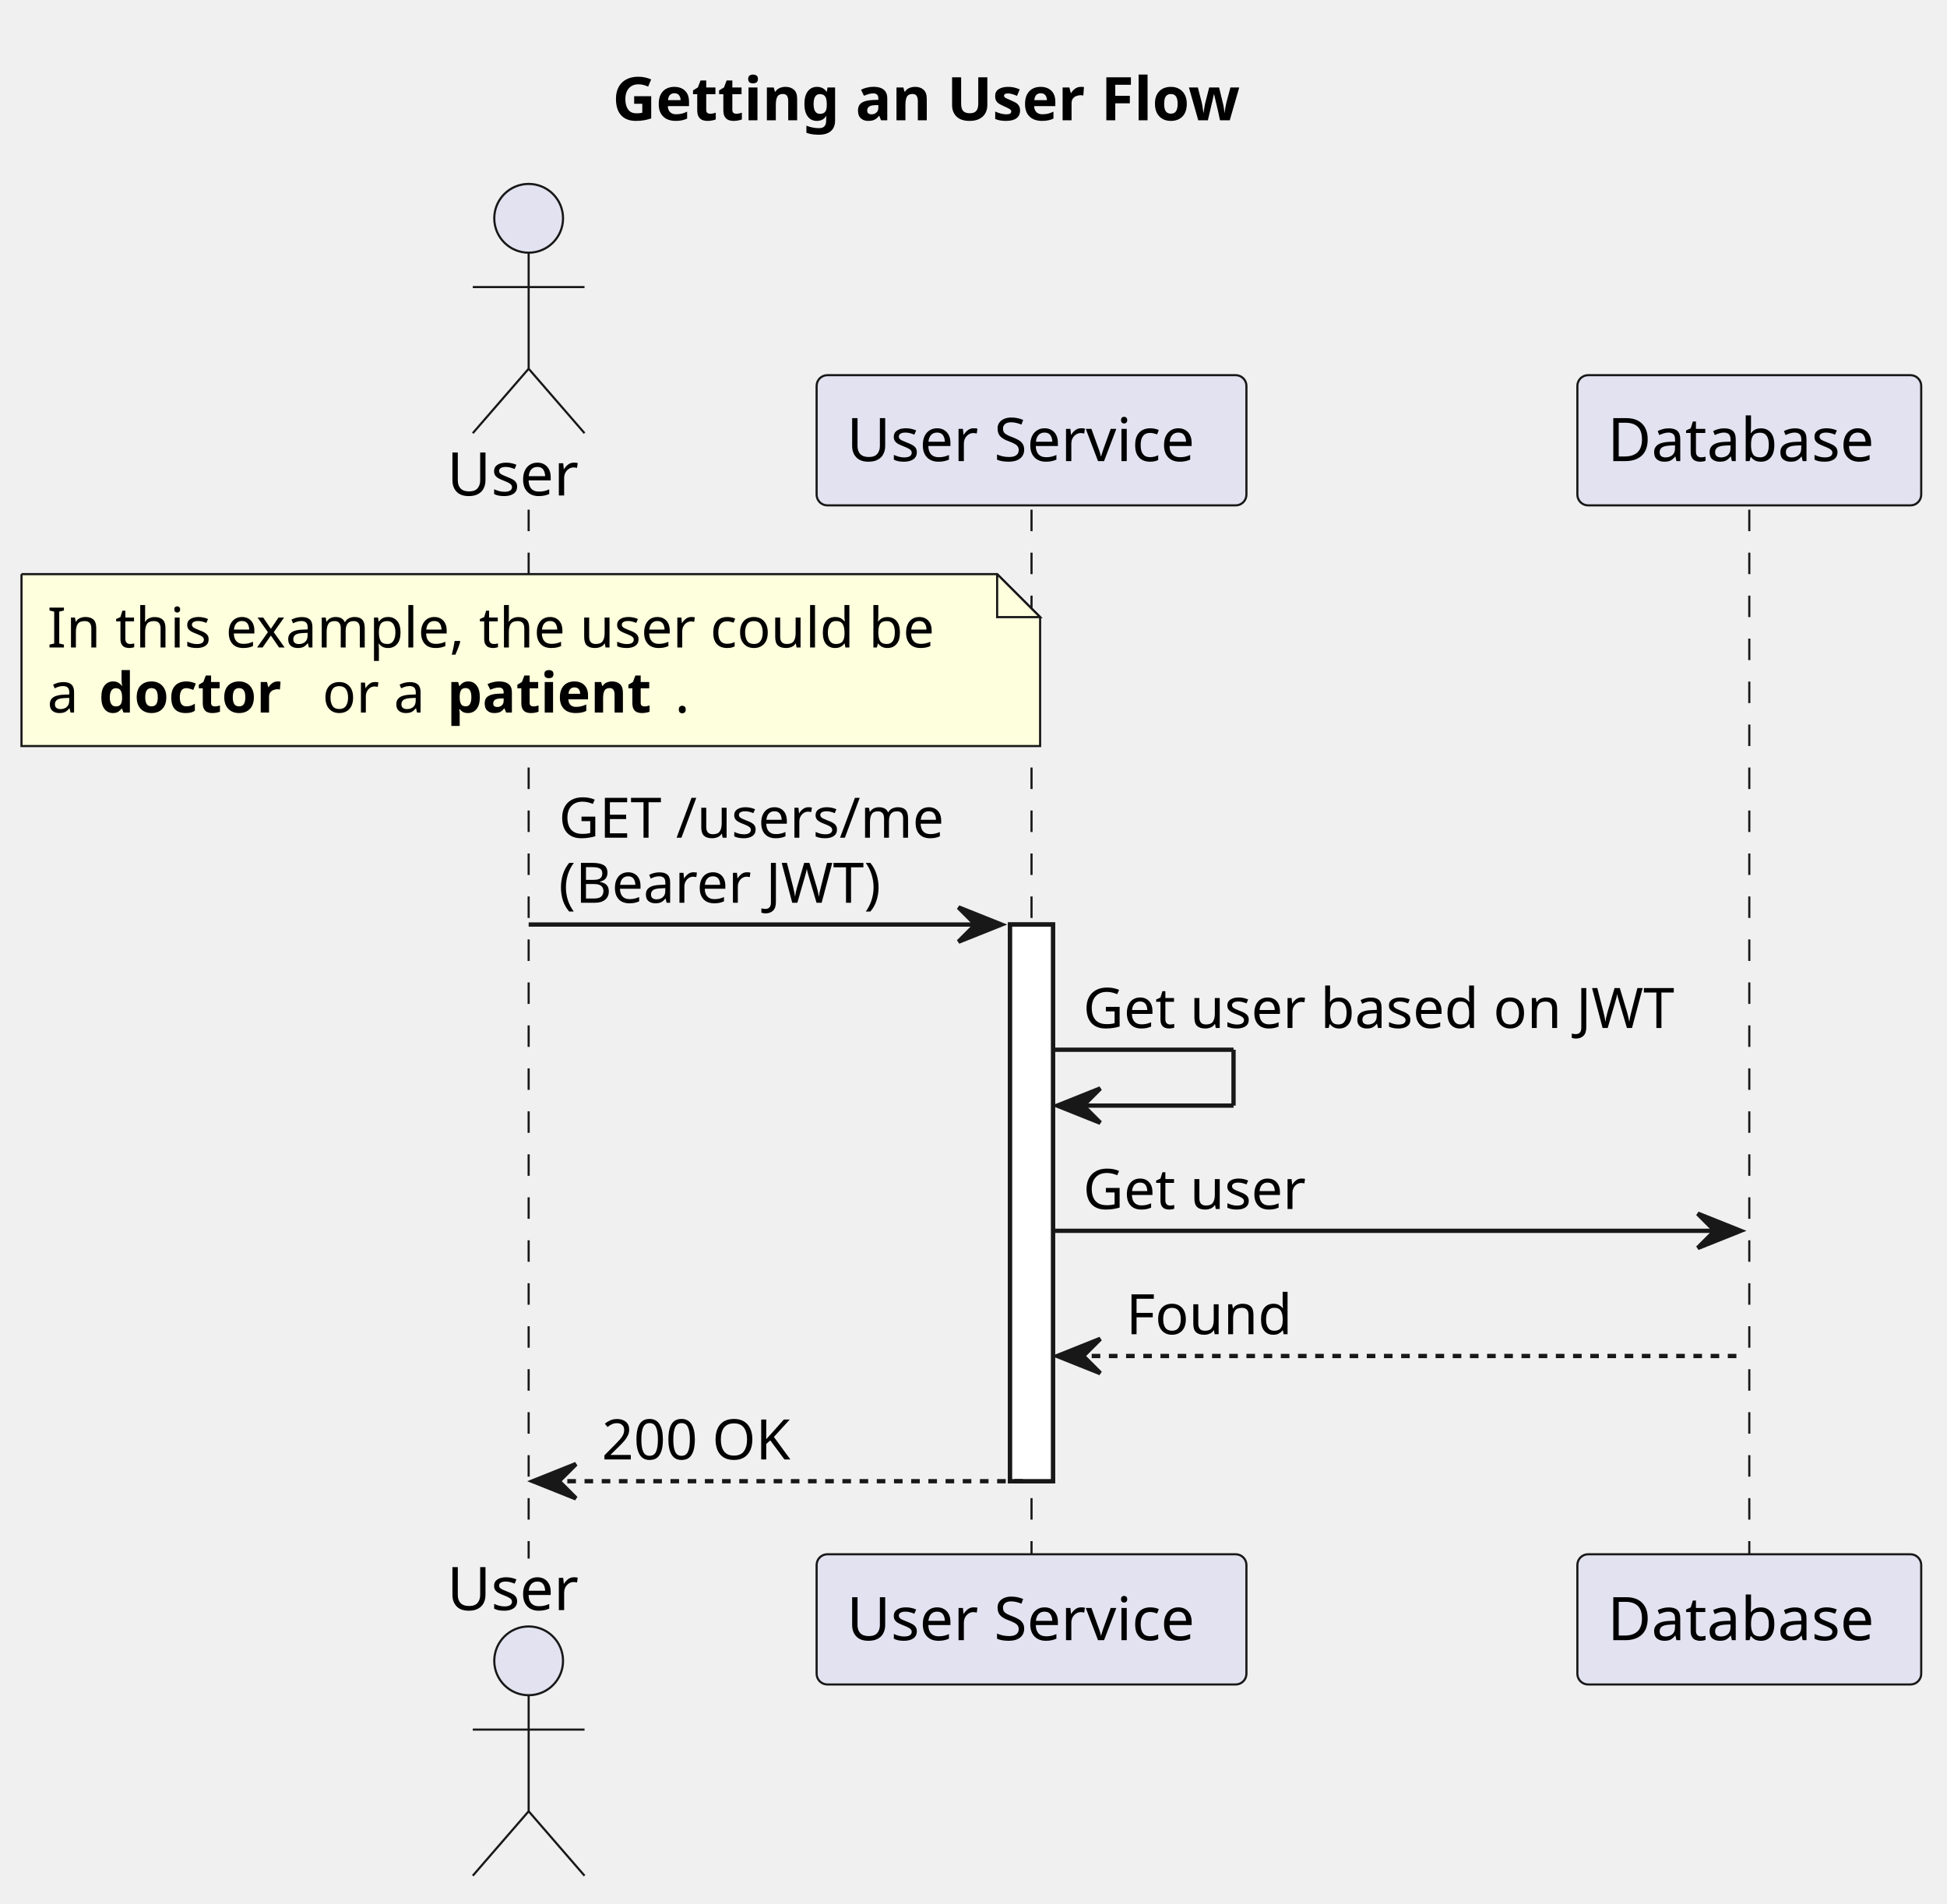
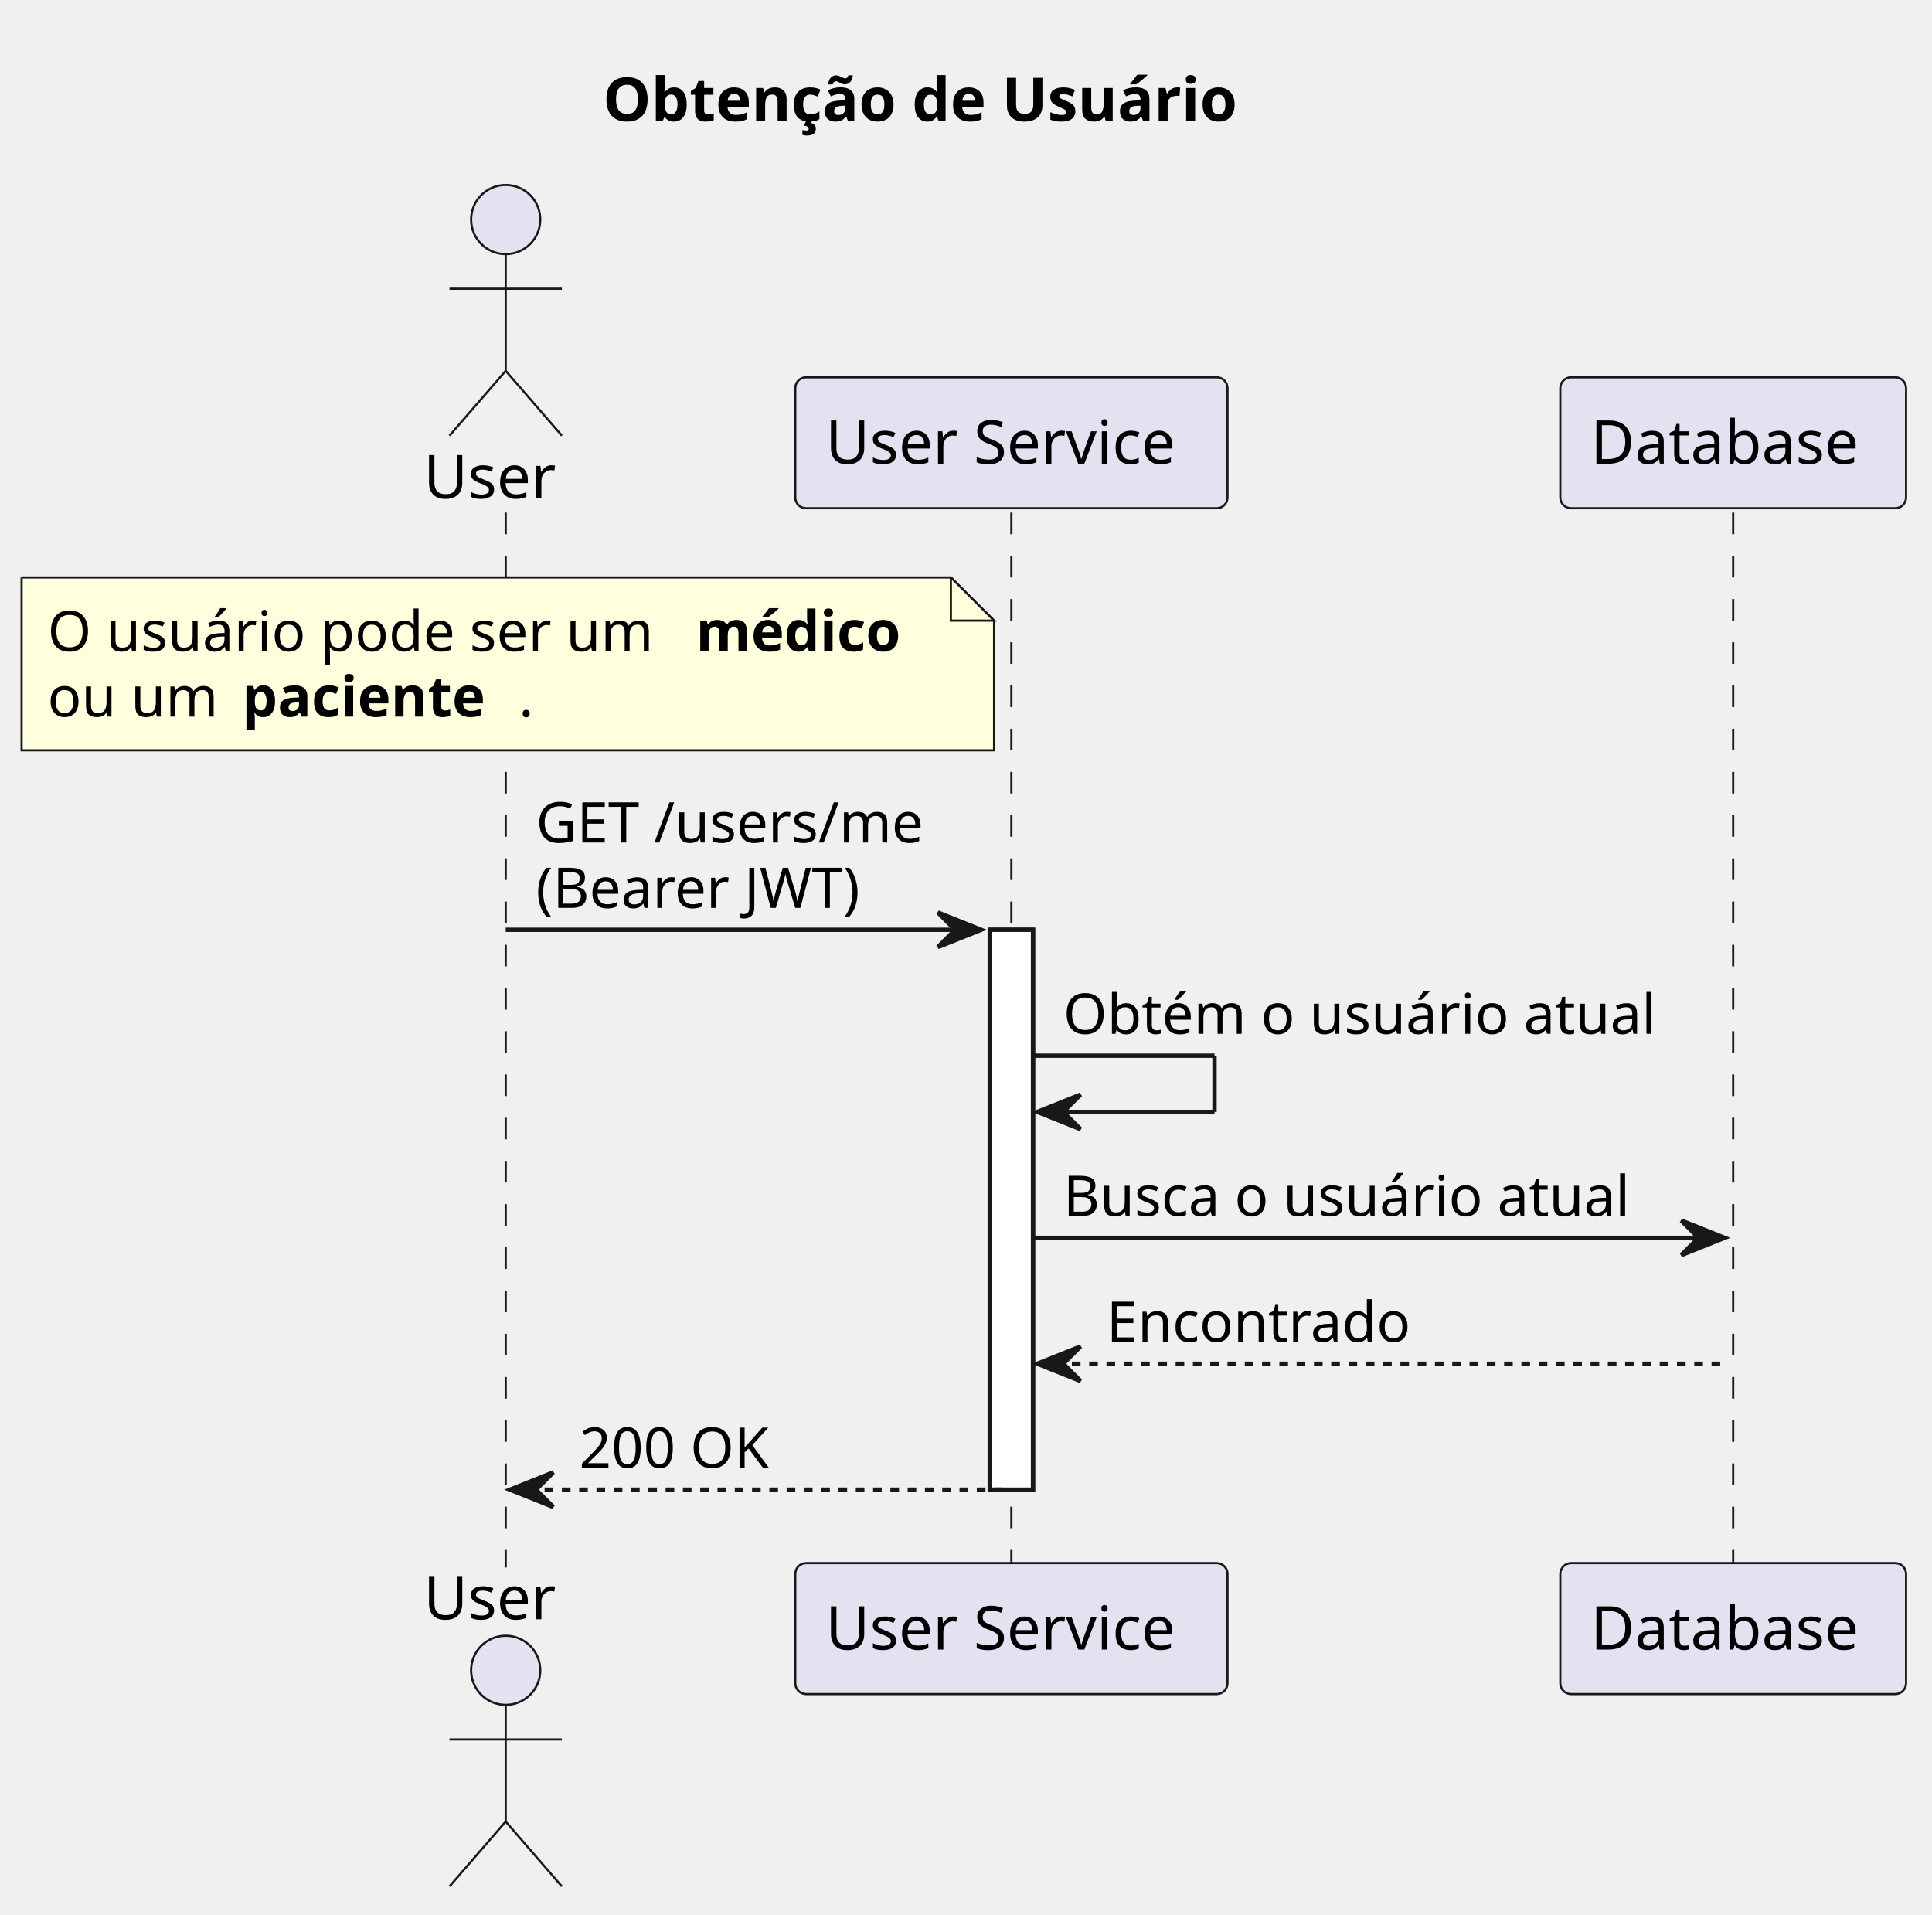
- <svg xmlns="http://www.w3.org/2000/svg" contentStyleType="text/css" height="443px" preserveAspectRatio="none" style="width:453px;height:443px;background:#FFFFFF;" version="1.1" viewBox="0 0 453 443" width="453px" zoomAndPan="magnify">
+ <svg xmlns="http://www.w3.org/2000/svg" contentStyleType="text/css" height="443px" preserveAspectRatio="none" style="width:447px;height:443px;background:#FFFFFF;" version="1.1" viewBox="0 0 447 443" width="447px" zoomAndPan="magnify">
  <defs />
  <g>
-     <text fill="#000000" font-family="sans-serif" font-size="14" font-weight="bold" lengthAdjust="spacing" textLength="166" x="142.5" y="27.995">Getting an User Flow</text>
-     <rect fill="#FFFFFF" height="129.531" style="stroke:#181818;stroke-width:1.0;" width="10" x="235" y="215.125" />
-     <line style="stroke:#181818;stroke-width:0.5;stroke-dasharray:5.0,5.0;" x1="123" x2="123" y1="118.594" y2="362.656" />
-     <line style="stroke:#181818;stroke-width:0.5;stroke-dasharray:5.0,5.0;" x1="240" x2="240" y1="118.594" y2="362.656" />
-     <line style="stroke:#181818;stroke-width:0.5;stroke-dasharray:5.0,5.0;" x1="407" x2="407" y1="118.594" y2="362.656" />
-     <text fill="#000000" font-family="sans-serif" font-size="14" lengthAdjust="spacing" textLength="32" x="104" y="115.292">User</text>
-     <ellipse cx="123" cy="50.797" fill="#E2E2F0" rx="8" ry="8" style="stroke:#181818;stroke-width:0.5;" />
-     <path d="M123,58.797 L123,85.797 M110,66.797 L136,66.797 M123,85.797 L110,100.797 M123,85.797 L136,100.797 " fill="none" style="stroke:#181818;stroke-width:0.5;" />
-     <text fill="#000000" font-family="sans-serif" font-size="14" lengthAdjust="spacing" textLength="32" x="104" y="374.651">User</text>
-     <ellipse cx="123" cy="386.453" fill="#E2E2F0" rx="8" ry="8" style="stroke:#181818;stroke-width:0.5;" />
-     <path d="M123,394.453 L123,421.453 M110,402.453 L136,402.453 M123,421.453 L110,436.453 M123,421.453 L136,436.453 " fill="none" style="stroke:#181818;stroke-width:0.5;" />
-     <rect fill="#E2E2F0" height="30.297" rx="2.5" ry="2.5" style="stroke:#181818;stroke-width:0.5;" width="100" x="190" y="87.297" />
-     <text fill="#000000" font-family="sans-serif" font-size="14" lengthAdjust="spacing" textLength="86" x="197" y="107.292">User Service</text>
-     <rect fill="#E2E2F0" height="30.297" rx="2.5" ry="2.5" style="stroke:#181818;stroke-width:0.5;" width="100" x="190" y="361.656" />
-     <text fill="#000000" font-family="sans-serif" font-size="14" lengthAdjust="spacing" textLength="86" x="197" y="381.651">User Service</text>
-     <rect fill="#E2E2F0" height="30.297" rx="2.5" ry="2.5" style="stroke:#181818;stroke-width:0.5;" width="80" x="367" y="87.297" />
-     <text fill="#000000" font-family="sans-serif" font-size="14" lengthAdjust="spacing" textLength="66" x="374" y="107.292">Database</text>
-     <rect fill="#E2E2F0" height="30.297" rx="2.5" ry="2.5" style="stroke:#181818;stroke-width:0.5;" width="80" x="367" y="361.656" />
-     <text fill="#000000" font-family="sans-serif" font-size="14" lengthAdjust="spacing" textLength="66" x="374" y="381.651">Database</text>
-     <rect fill="#FFFFFF" height="129.531" style="stroke:#181818;stroke-width:1.0;" width="10" x="235" y="215.125" />
-     <path d="M5,133.594 L5,173.594 L242,173.594 L242,143.594 L232,133.594 L5,133.594 " fill="#FEFFDD" style="stroke:#181818;stroke-width:0.5;" />
-     <path d="M232,133.594 L232,143.594 L242,143.594 L232,133.594 " fill="#FEFFDD" style="stroke:#181818;stroke-width:0.5;" />
-     <text fill="#000000" font-family="sans-serif" font-size="13" lengthAdjust="spacing" textLength="216" x="11" y="150.661">In this example, the user could be</text>
-     <text fill="#000000" font-family="sans-serif" font-size="13" lengthAdjust="spacing" textLength="8" x="11" y="165.793">a</text>
-     <text fill="#000000" font-family="sans-serif" font-size="13" font-weight="bold" lengthAdjust="spacing" textLength="48" x="23" y="165.793">doctor</text>
-     <text fill="#000000" font-family="sans-serif" font-size="13" lengthAdjust="spacing" textLength="25" x="75" y="165.793">or a</text>
-     <text fill="#000000" font-family="sans-serif" font-size="13" font-weight="bold" lengthAdjust="spacing" textLength="53" x="104" y="165.793">patient</text>
-     <text fill="#000000" font-family="sans-serif" font-size="13" lengthAdjust="spacing" textLength="4" x="157" y="165.793">.</text>
-     <polygon fill="#181818" points="223,211.125,233,215.125,223,219.125,227,215.125" style="stroke:#181818;stroke-width:1.0;" />
-     <line style="stroke:#181818;stroke-width:1.0;" x1="123" x2="229" y1="215.125" y2="215.125" />
-     <text fill="#000000" font-family="sans-serif" font-size="13" lengthAdjust="spacing" textLength="93" x="130" y="194.926">GET /users/me</text>
-     <text fill="#000000" font-family="sans-serif" font-size="13" lengthAdjust="spacing" textLength="78" x="130" y="210.059">(Bearer JWT)</text>
-     <line style="stroke:#181818;stroke-width:1.0;" x1="245" x2="287" y1="244.258" y2="244.258" />
-     <line style="stroke:#181818;stroke-width:1.0;" x1="287" x2="287" y1="244.258" y2="257.258" />
-     <line style="stroke:#181818;stroke-width:1.0;" x1="246" x2="287" y1="257.258" y2="257.258" />
-     <polygon fill="#181818" points="256,253.258,246,257.258,256,261.258,252,257.258" style="stroke:#181818;stroke-width:1.0;" />
-     <text fill="#000000" font-family="sans-serif" font-size="13" lengthAdjust="spacing" textLength="143" x="252" y="239.192">Get user based on JWT</text>
-     <polygon fill="#181818" points="395,282.391,405,286.391,395,290.391,399,286.391" style="stroke:#181818;stroke-width:1.0;" />
-     <line style="stroke:#181818;stroke-width:1.0;" x1="245" x2="401" y1="286.391" y2="286.391" />
-     <text fill="#000000" font-family="sans-serif" font-size="13" lengthAdjust="spacing" textLength="55" x="252" y="281.325">Get user</text>
-     <polygon fill="#181818" points="256,311.523,246,315.523,256,319.523,252,315.523" style="stroke:#181818;stroke-width:1.0;" />
-     <line style="stroke:#181818;stroke-width:1.0;stroke-dasharray:2.0,2.0;" x1="250" x2="406" y1="315.523" y2="315.523" />
-     <text fill="#000000" font-family="sans-serif" font-size="13" lengthAdjust="spacing" textLength="39" x="262" y="310.457">Found</text>
-     <polygon fill="#181818" points="134,340.656,124,344.656,134,348.656,130,344.656" style="stroke:#181818;stroke-width:1.0;" />
-     <line style="stroke:#181818;stroke-width:1.0;stroke-dasharray:2.0,2.0;" x1="128" x2="239" y1="344.656" y2="344.656" />
-     <text fill="#000000" font-family="sans-serif" font-size="13" lengthAdjust="spacing" textLength="46" x="140" y="339.59">200 OK</text>
+     <text fill="#000000" font-family="sans-serif" font-size="14" font-weight="bold" lengthAdjust="spacing" textLength="166" x="139.5" y="27.995">Obtenção de Usuário</text>
+     <rect fill="#FFFFFF" height="129.531" style="stroke:#181818;stroke-width:1.0;" width="10" x="229" y="215.125" />
+     <line style="stroke:#181818;stroke-width:0.5;stroke-dasharray:5.0,5.0;" x1="117" x2="117" y1="118.594" y2="362.656" />
+     <line style="stroke:#181818;stroke-width:0.5;stroke-dasharray:5.0,5.0;" x1="234" x2="234" y1="118.594" y2="362.656" />
+     <line style="stroke:#181818;stroke-width:0.5;stroke-dasharray:5.0,5.0;" x1="401" x2="401" y1="118.594" y2="362.656" />
+     <text fill="#000000" font-family="sans-serif" font-size="14" lengthAdjust="spacing" textLength="32" x="98" y="115.292">User</text>
+     <ellipse cx="117" cy="50.797" fill="#E2E2F0" rx="8" ry="8" style="stroke:#181818;stroke-width:0.5;" />
+     <path d="M117,58.797 L117,85.797 M104,66.797 L130,66.797 M117,85.797 L104,100.797 M117,85.797 L130,100.797 " fill="none" style="stroke:#181818;stroke-width:0.5;" />
+     <text fill="#000000" font-family="sans-serif" font-size="14" lengthAdjust="spacing" textLength="32" x="98" y="374.651">User</text>
+     <ellipse cx="117" cy="386.453" fill="#E2E2F0" rx="8" ry="8" style="stroke:#181818;stroke-width:0.5;" />
+     <path d="M117,394.453 L117,421.453 M104,402.453 L130,402.453 M117,421.453 L104,436.453 M117,421.453 L130,436.453 " fill="none" style="stroke:#181818;stroke-width:0.5;" />
+     <rect fill="#E2E2F0" height="30.297" rx="2.5" ry="2.5" style="stroke:#181818;stroke-width:0.5;" width="100" x="184" y="87.297" />
+     <text fill="#000000" font-family="sans-serif" font-size="14" lengthAdjust="spacing" textLength="86" x="191" y="107.292">User Service</text>
+     <rect fill="#E2E2F0" height="30.297" rx="2.5" ry="2.5" style="stroke:#181818;stroke-width:0.5;" width="100" x="184" y="361.656" />
+     <text fill="#000000" font-family="sans-serif" font-size="14" lengthAdjust="spacing" textLength="86" x="191" y="381.651">User Service</text>
+     <rect fill="#E2E2F0" height="30.297" rx="2.5" ry="2.5" style="stroke:#181818;stroke-width:0.5;" width="80" x="361" y="87.297" />
+     <text fill="#000000" font-family="sans-serif" font-size="14" lengthAdjust="spacing" textLength="66" x="368" y="107.292">Database</text>
+     <rect fill="#E2E2F0" height="30.297" rx="2.5" ry="2.5" style="stroke:#181818;stroke-width:0.5;" width="80" x="361" y="361.656" />
+     <text fill="#000000" font-family="sans-serif" font-size="14" lengthAdjust="spacing" textLength="66" x="368" y="381.651">Database</text>
+     <rect fill="#FFFFFF" height="129.531" style="stroke:#181818;stroke-width:1.0;" width="10" x="229" y="215.125" />
+     <path d="M5,133.594 L5,173.594 L230,173.594 L230,143.594 L220,133.594 L5,133.594 " fill="#FEFFDD" style="stroke:#181818;stroke-width:0.5;" />
+     <path d="M220,133.594 L220,143.594 L230,143.594 L220,133.594 " fill="#FEFFDD" style="stroke:#181818;stroke-width:0.5;" />
+     <text fill="#000000" font-family="sans-serif" font-size="13" lengthAdjust="spacing" textLength="146" x="11" y="150.661">O usuário pode ser um</text>
+     <text fill="#000000" font-family="sans-serif" font-size="13" font-weight="bold" lengthAdjust="spacing" textLength="54" x="161" y="150.661">médico</text>
+     <text fill="#000000" font-family="sans-serif" font-size="13" lengthAdjust="spacing" textLength="41" x="11" y="165.793">ou um</text>
+     <text fill="#000000" font-family="sans-serif" font-size="13" font-weight="bold" lengthAdjust="spacing" textLength="64" x="56" y="165.793">paciente</text>
+     <text fill="#000000" font-family="sans-serif" font-size="13" lengthAdjust="spacing" textLength="4" x="120" y="165.793">.</text>
+     <polygon fill="#181818" points="217,211.125,227,215.125,217,219.125,221,215.125" style="stroke:#181818;stroke-width:1.0;" />
+     <line style="stroke:#181818;stroke-width:1.0;" x1="117" x2="223" y1="215.125" y2="215.125" />
+     <text fill="#000000" font-family="sans-serif" font-size="13" lengthAdjust="spacing" textLength="93" x="124" y="194.926">GET /users/me</text>
+     <text fill="#000000" font-family="sans-serif" font-size="13" lengthAdjust="spacing" textLength="78" x="124" y="210.059">(Bearer JWT)</text>
+     <line style="stroke:#181818;stroke-width:1.0;" x1="239" x2="281" y1="244.258" y2="244.258" />
+     <line style="stroke:#181818;stroke-width:1.0;" x1="281" x2="281" y1="244.258" y2="257.258" />
+     <line style="stroke:#181818;stroke-width:1.0;" x1="240" x2="281" y1="257.258" y2="257.258" />
+     <polygon fill="#181818" points="250,253.258,240,257.258,250,261.258,246,257.258" style="stroke:#181818;stroke-width:1.0;" />
+     <text fill="#000000" font-family="sans-serif" font-size="13" lengthAdjust="spacing" textLength="143" x="246" y="239.192">Obtém o usuário atual</text>
+     <polygon fill="#181818" points="389,282.391,399,286.391,389,290.391,393,286.391" style="stroke:#181818;stroke-width:1.0;" />
+     <line style="stroke:#181818;stroke-width:1.0;" x1="239" x2="395" y1="286.391" y2="286.391" />
+     <text fill="#000000" font-family="sans-serif" font-size="13" lengthAdjust="spacing" textLength="138" x="246" y="281.325">Busca o usuário atual</text>
+     <polygon fill="#181818" points="250,311.523,240,315.523,250,319.523,246,315.523" style="stroke:#181818;stroke-width:1.0;" />
+     <line style="stroke:#181818;stroke-width:1.0;stroke-dasharray:2.0,2.0;" x1="244" x2="400" y1="315.523" y2="315.523" />
+     <text fill="#000000" font-family="sans-serif" font-size="13" lengthAdjust="spacing" textLength="73" x="256" y="310.457">Encontrado</text>
+     <polygon fill="#181818" points="128,340.656,118,344.656,128,348.656,124,344.656" style="stroke:#181818;stroke-width:1.0;" />
+     <line style="stroke:#181818;stroke-width:1.0;stroke-dasharray:2.0,2.0;" x1="122" x2="233" y1="344.656" y2="344.656" />
+     <text fill="#000000" font-family="sans-serif" font-size="13" lengthAdjust="spacing" textLength="46" x="134" y="339.59">200 OK</text>
  </g>
</svg>
